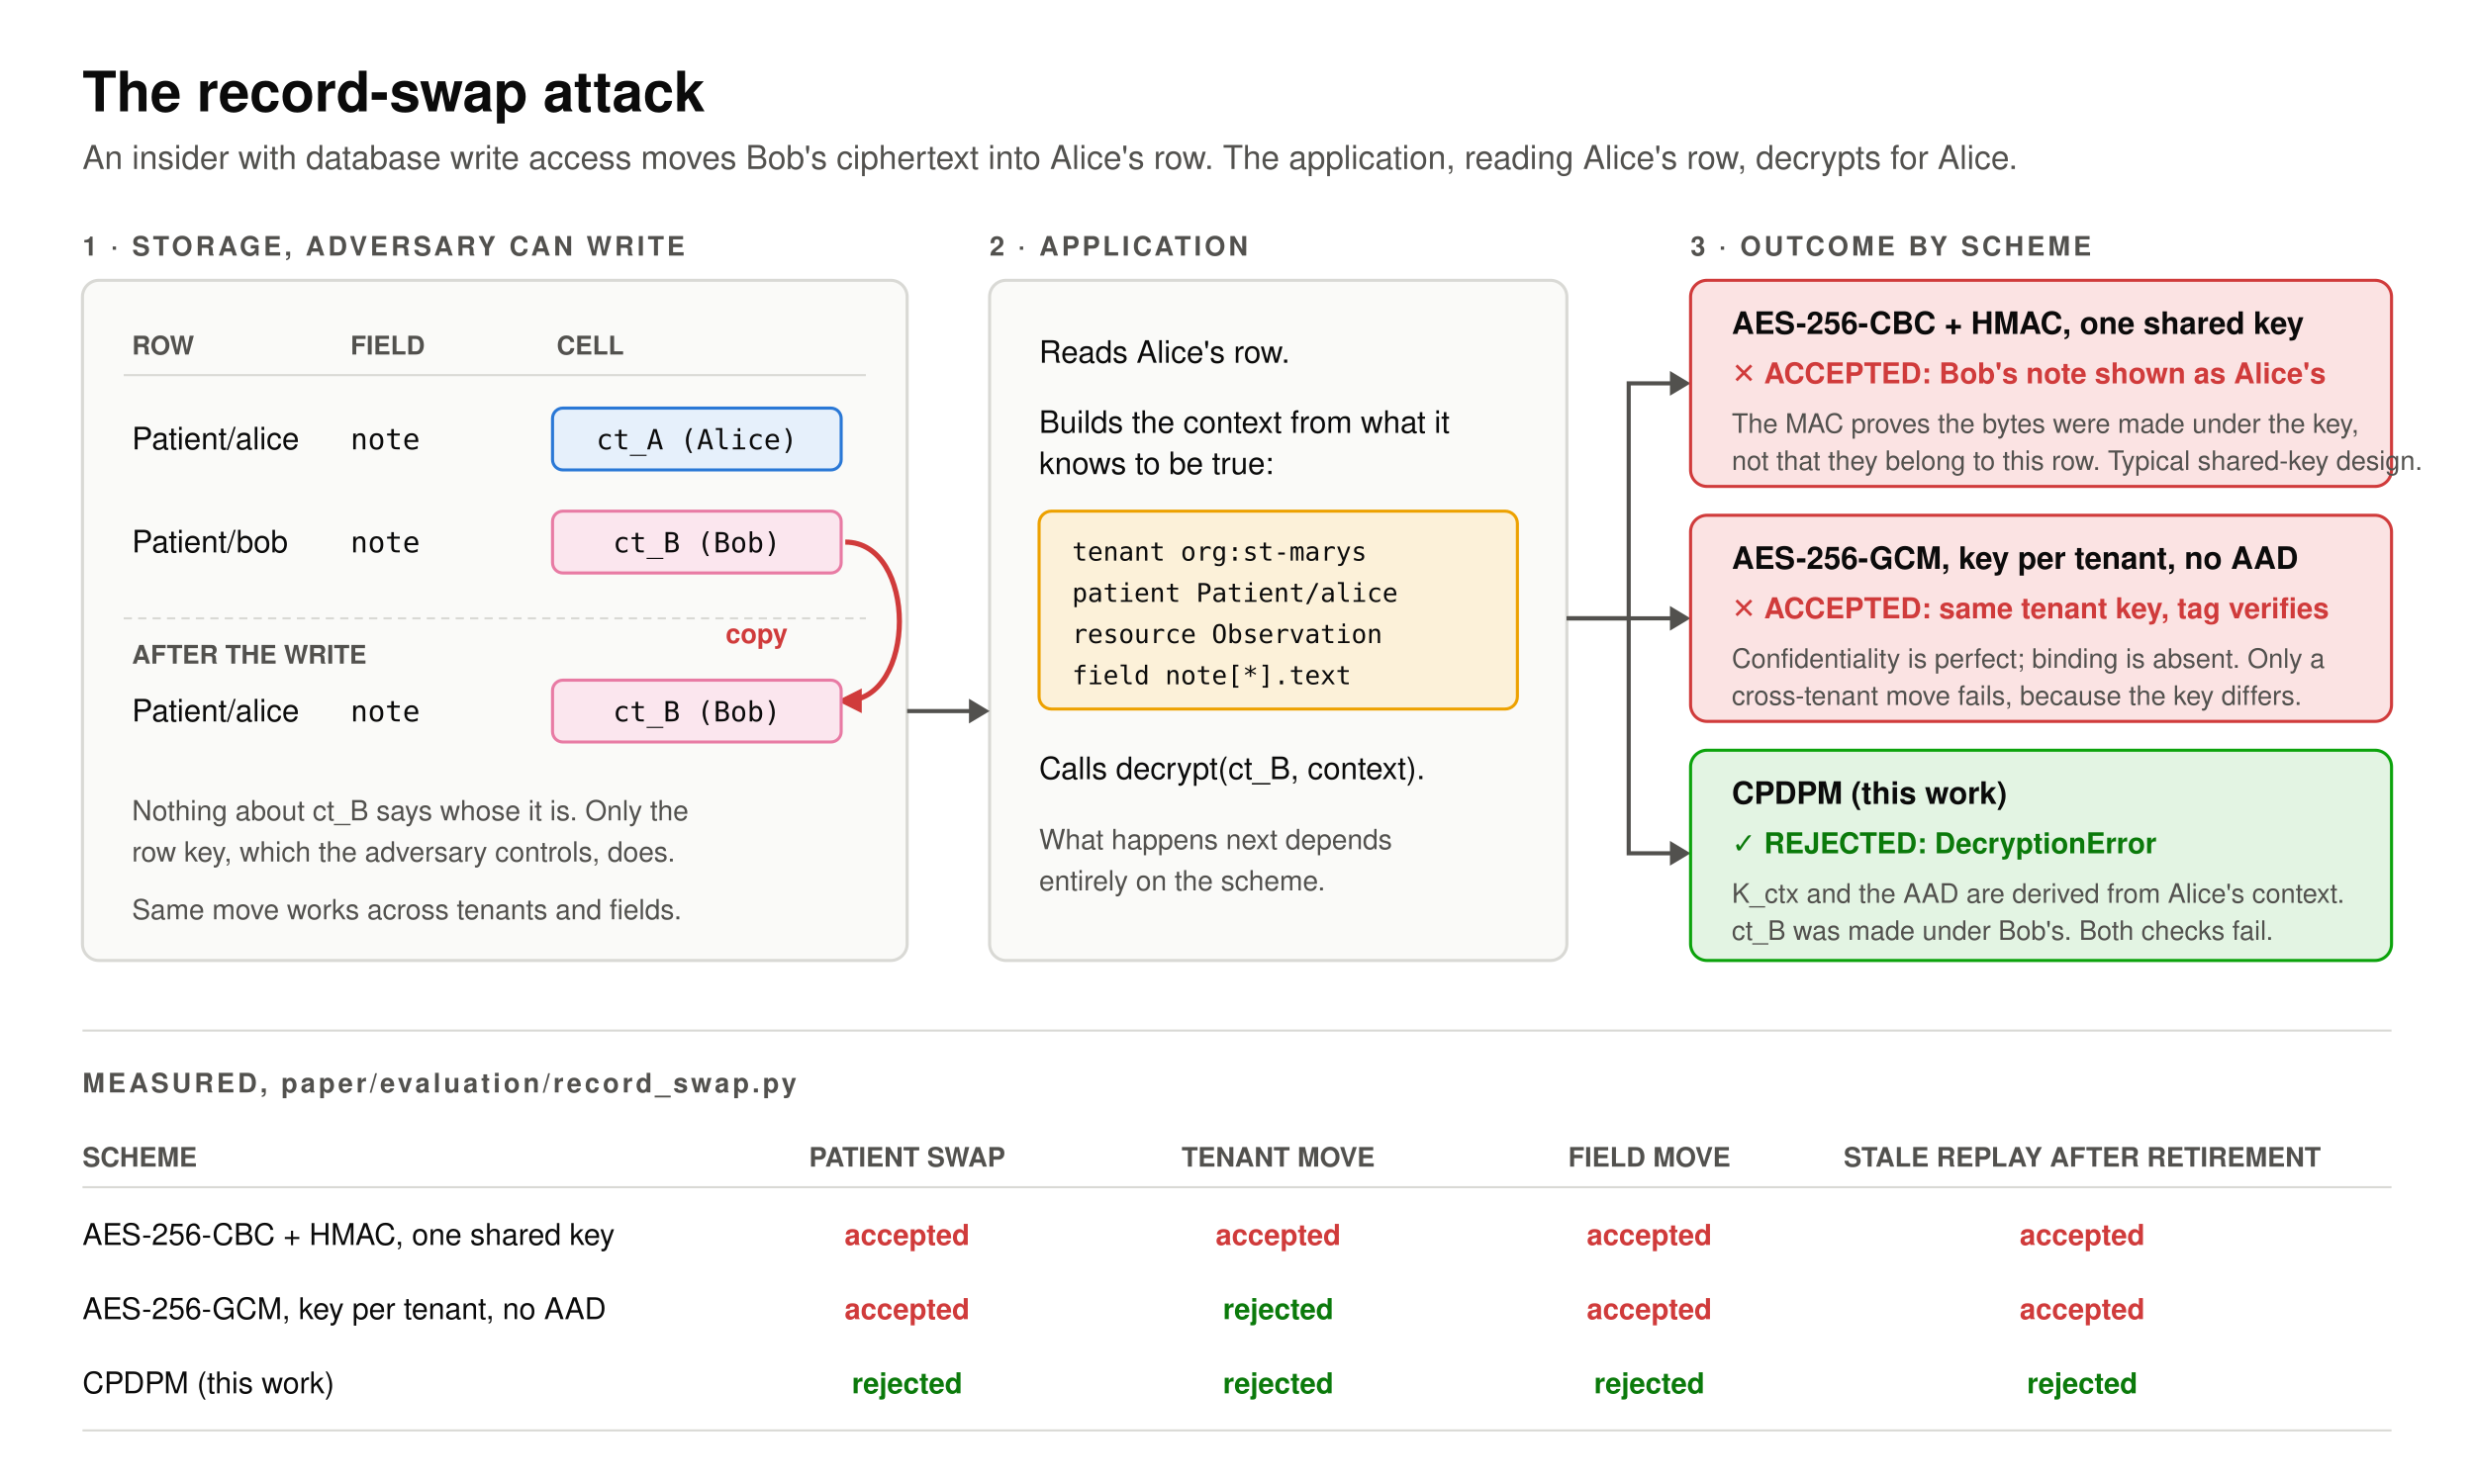
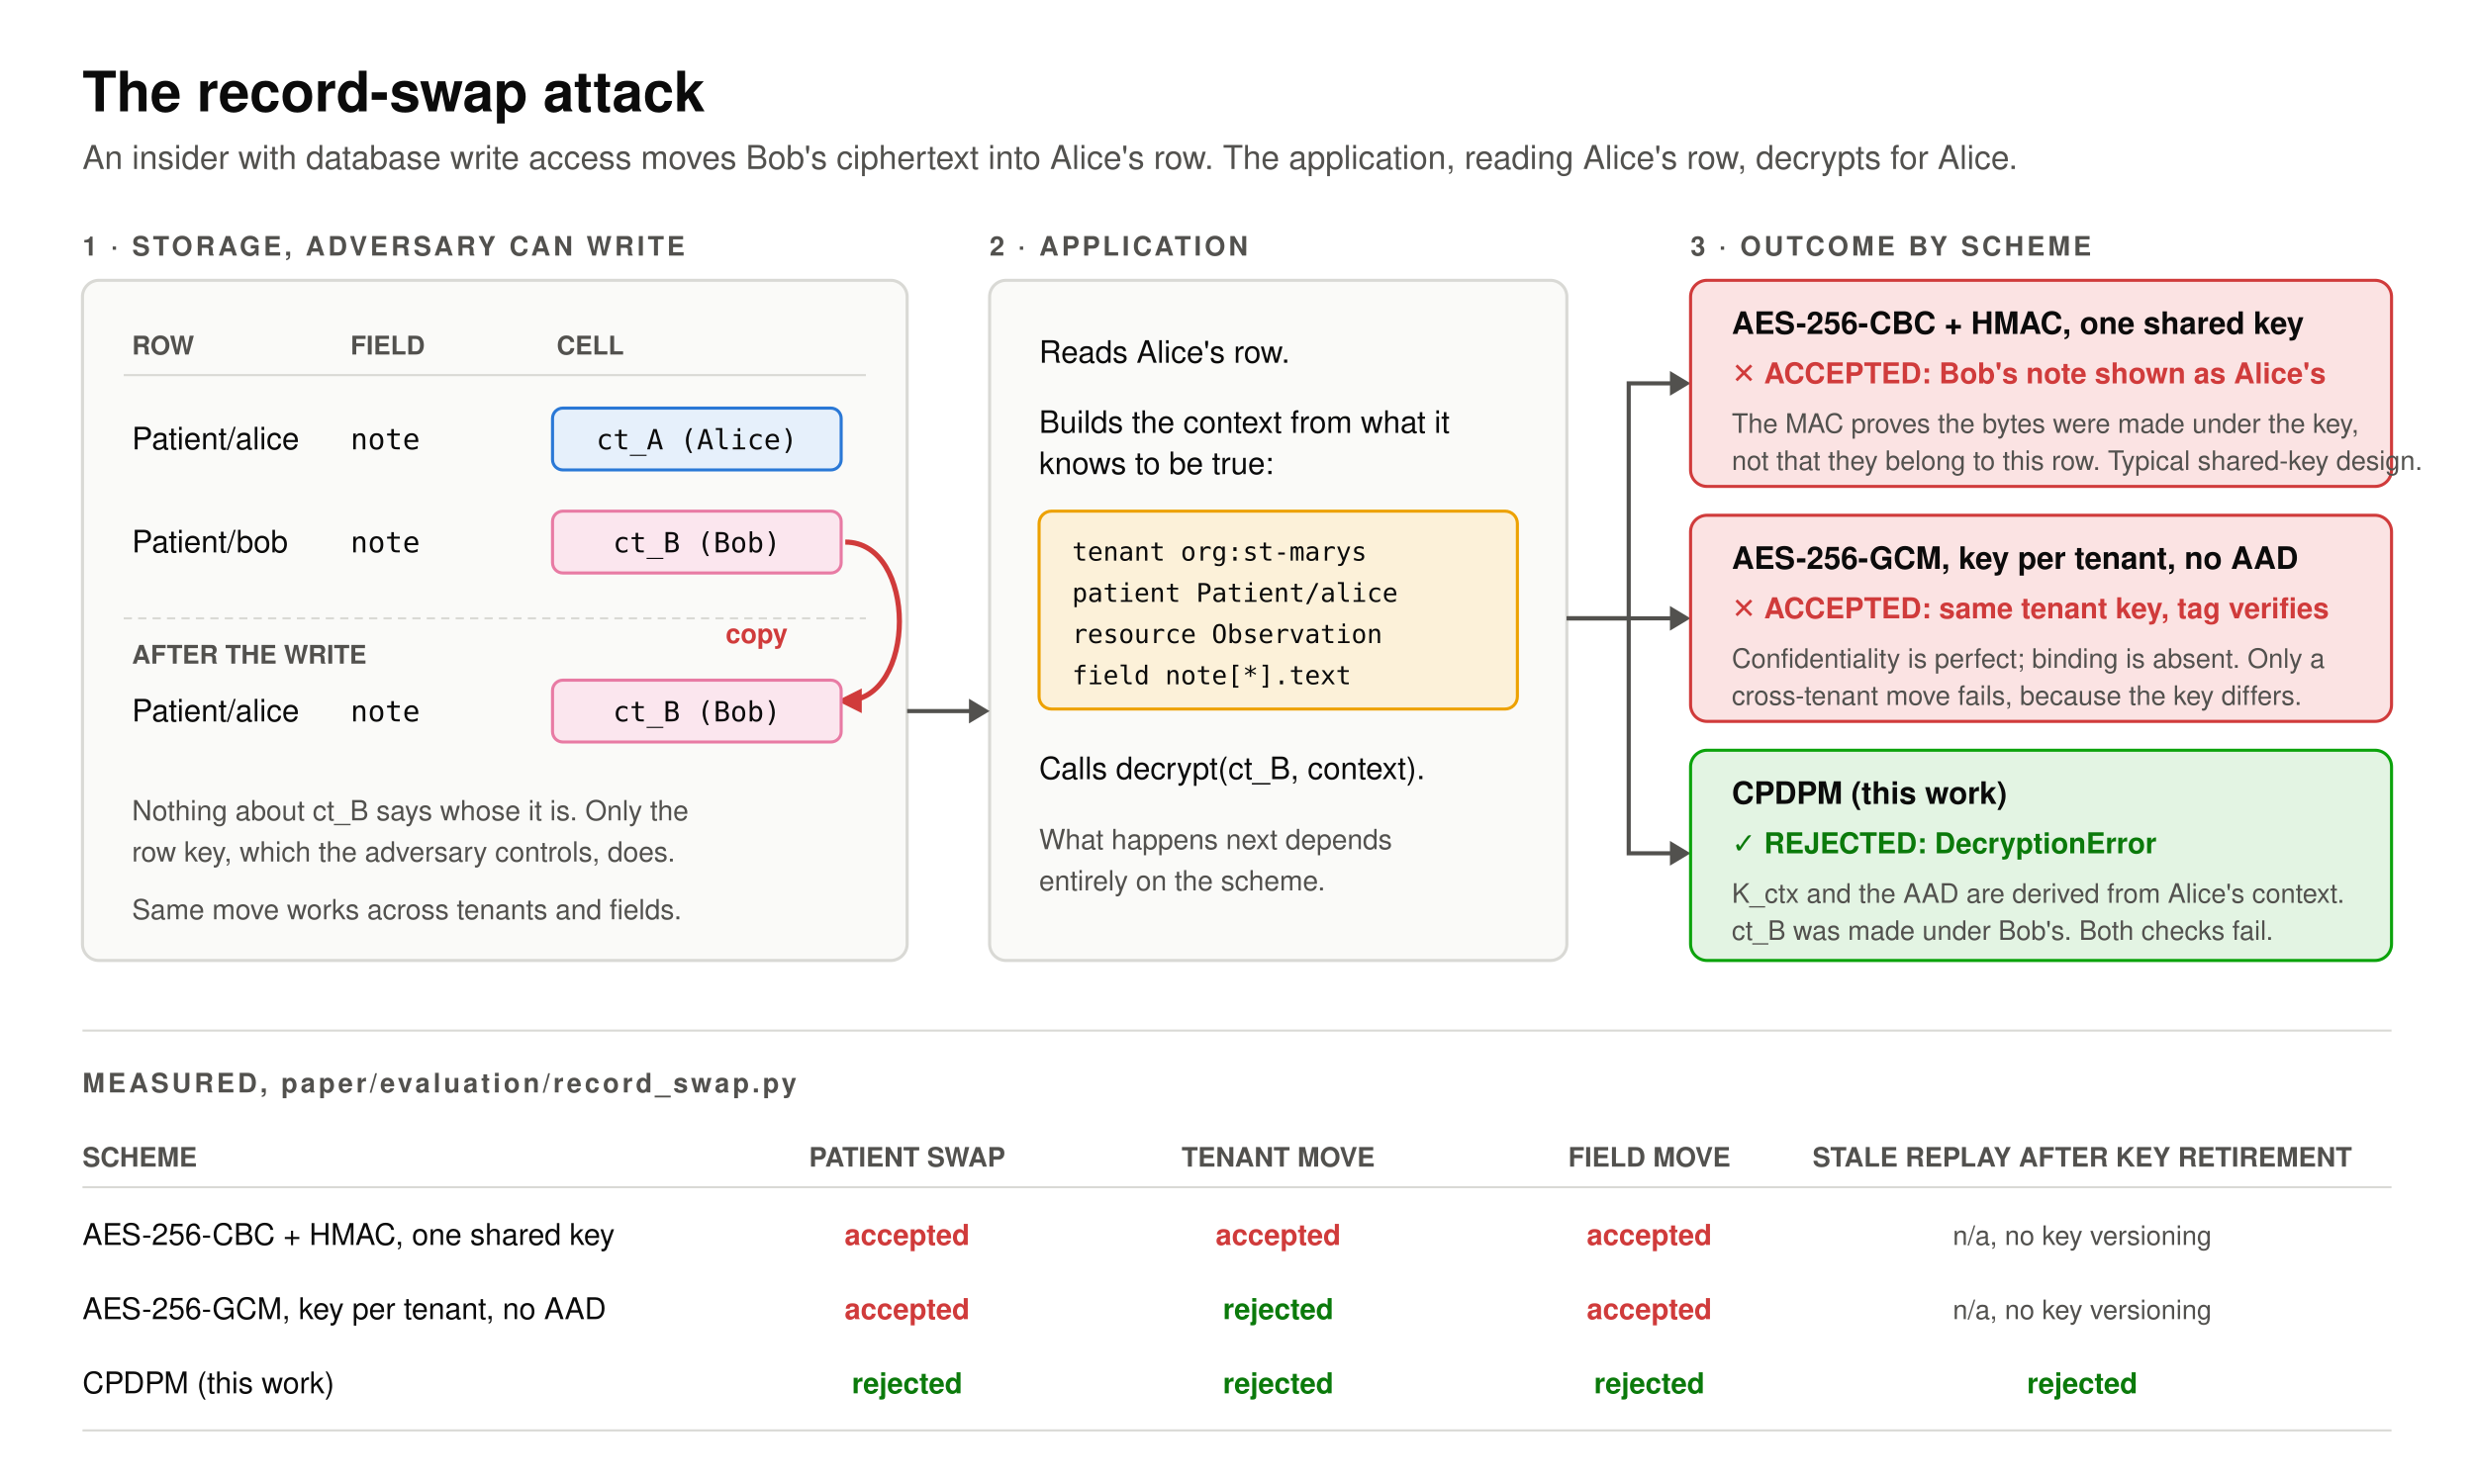
<svg xmlns="http://www.w3.org/2000/svg" width="1200" height="720" viewBox="0 0 1200 720" font-family="Helvetica Neue, Helvetica, Arial, sans-serif">
  <rect width="1200" height="720" fill="#ffffff" />
  <text x="40" y="54" font-size="27" font-weight="700" fill="#0b0b0b">The record-swap attack</text>
  <text x="40" y="82" font-size="16" fill="#52514e">An insider with database write access moves Bob's ciphertext into Alice's row. The application, reading Alice's row, decrypts for Alice.</text>
  <text x="40" y="124" font-size="13" font-weight="700" fill="#52514e" letter-spacing="1.5">1 · STORAGE, ADVERSARY CAN WRITE</text>
  <rect x="40" y="136" width="400" height="330" rx="8" fill="#fafaf8" stroke="#d9d9d5" stroke-width="1.5" />
  <text x="64" y="172" font-size="12.5" font-weight="700" fill="#52514e">ROW</text>
  <text x="170" y="172" font-size="12.5" font-weight="700" fill="#52514e">FIELD</text>
  <text x="270" y="172" font-size="12.5" font-weight="700" fill="#52514e">CELL</text>
  <line x1="60" y1="182" x2="420" y2="182" stroke="#d9d9d5" stroke-width="1" />
  <text x="64" y="218" font-size="15" fill="#0b0b0b">Patient/alice</text>
  <text x="170" y="218" font-size="14" font-family="Menlo, Consolas, monospace" fill="#0b0b0b">note</text>
  <rect x="268" y="198" width="140" height="30" rx="5" fill="#e6f0fb" stroke="#2a78d6" stroke-width="1.5" />
  <text x="338" y="218" font-size="13.5" font-family="Menlo, Consolas, monospace" fill="#0b0b0b" text-anchor="middle">ct_A (Alice)</text>
  <text x="64" y="268" font-size="15" fill="#0b0b0b">Patient/bob</text>
  <text x="170" y="268" font-size="14" font-family="Menlo, Consolas, monospace" fill="#0b0b0b">note</text>
  <rect x="268" y="248" width="140" height="30" rx="5" fill="#fbe6ee" stroke="#e87ba4" stroke-width="1.5" />
  <text x="338" y="268" font-size="13.5" font-family="Menlo, Consolas, monospace" fill="#0b0b0b" text-anchor="middle">ct_B (Bob)</text>
  <path d="M410,263 C445,263 445,340 410,340" fill="none" stroke="#d03b3b" stroke-width="2.5" />
  <polygon points="418,334 418,346 406,340" fill="#d03b3b" />
  <text x="352" y="312" font-size="13" font-weight="700" fill="#d03b3b">copy</text>
  <line x1="60" y1="300" x2="420" y2="300" stroke="#d9d9d5" stroke-width="1" stroke-dasharray="4 3" />
  <text x="64" y="322" font-size="12.5" font-weight="700" fill="#52514e">AFTER THE WRITE</text>
  <text x="64" y="350" font-size="15" fill="#0b0b0b">Patient/alice</text>
  <text x="170" y="350" font-size="14" font-family="Menlo, Consolas, monospace" fill="#0b0b0b">note</text>
  <rect x="268" y="330" width="140" height="30" rx="5" fill="#fbe6ee" stroke="#e87ba4" stroke-width="1.5" />
  <text x="338" y="350" font-size="13.5" font-family="Menlo, Consolas, monospace" fill="#0b0b0b" text-anchor="middle">ct_B (Bob)</text>
  <text x="64" y="398" font-size="13.5" fill="#52514e">Nothing about ct_B says whose it is. Only the</text>
  <text x="64" y="418" font-size="13.5" fill="#52514e">row key, which the adversary controls, does.</text>
  <text x="64" y="446" font-size="13.5" fill="#52514e">Same move works across tenants and fields.</text>
  <text x="480" y="124" font-size="13" font-weight="700" fill="#52514e" letter-spacing="1.5">2 · APPLICATION</text>
  <rect x="480" y="136" width="280" height="330" rx="8" fill="#fafaf8" stroke="#d9d9d5" stroke-width="1.5" />
  <text x="504" y="176" font-size="15" fill="#0b0b0b">Reads Alice's row.</text>
  <text x="504" y="210" font-size="15" fill="#0b0b0b">Builds the context from what it</text>
  <text x="504" y="230" font-size="15" fill="#0b0b0b">knows to be true:</text>
  <rect x="504" y="248" width="232" height="96" rx="6" fill="#fcf1d9" stroke="#eda100" stroke-width="1.5" />
  <text x="520" y="272" font-size="12.5" font-family="Menlo, Consolas, monospace" fill="#0b0b0b">tenant     org:st-marys</text>
  <text x="520" y="292" font-size="12.5" font-family="Menlo, Consolas, monospace" fill="#0b0b0b">patient    Patient/alice</text>
  <text x="520" y="312" font-size="12.5" font-family="Menlo, Consolas, monospace" fill="#0b0b0b">resource   Observation</text>
  <text x="520" y="332" font-size="12.5" font-family="Menlo, Consolas, monospace" fill="#0b0b0b">field      note[*].text</text>
  <text x="504" y="378" font-size="15" fill="#0b0b0b">Calls decrypt(ct_B, context).</text>
  <text x="504" y="412" font-size="13.5" fill="#52514e">What happens next depends</text>
  <text x="504" y="432" font-size="13.5" fill="#52514e">entirely on the scheme.</text>
  <line x1="440" y1="345" x2="472" y2="345" stroke="#52514e" stroke-width="2" />
  <polygon points="470,339 470,351 480,345" fill="#52514e" />
  <polyline points="760,300 790,300 790,186 812,186" fill="none" stroke="#52514e" stroke-width="2" />
  <polygon points="810,180 810,192 820,186" fill="#52514e" />
  <polyline points="760,300 790,300 790,300 812,300" fill="none" stroke="#52514e" stroke-width="2" />
  <polygon points="810,294 810,306 820,300" fill="#52514e" />
  <polyline points="760,300 790,300 790,414 812,414" fill="none" stroke="#52514e" stroke-width="2" />
  <polygon points="810,408 810,420 820,414" fill="#52514e" />
  <text x="820" y="124" font-size="13" font-weight="700" fill="#52514e" letter-spacing="1.5">3 · OUTCOME BY SCHEME</text>
  <rect x="820" y="136" width="340" height="100" rx="8" fill="#fbe3e3" stroke="#d03b3b" stroke-width="1.5" />
  <text x="840" y="162" font-size="15" font-weight="700" fill="#0b0b0b">AES-256-CBC + HMAC, one shared key</text>
  <text x="840" y="186" font-size="14" font-weight="700" fill="#d03b3b">✕ ACCEPTED: Bob's note shown as Alice's</text>
  <text x="840" y="210" font-size="13" fill="#52514e">The MAC proves the bytes were made under the key,</text>
  <text x="840" y="228" font-size="13" fill="#52514e">not that they belong to this row. Typical shared-key design.</text>
  <rect x="820" y="250" width="340" height="100" rx="8" fill="#fbe3e3" stroke="#d03b3b" stroke-width="1.5" />
  <text x="840" y="276" font-size="15" font-weight="700" fill="#0b0b0b">AES-256-GCM, key per tenant, no AAD</text>
  <text x="840" y="300" font-size="14" font-weight="700" fill="#d03b3b">✕ ACCEPTED: same tenant key, tag verifies</text>
  <text x="840" y="324" font-size="13" fill="#52514e">Confidentiality is perfect; binding is absent. Only a</text>
  <text x="840" y="342" font-size="13" fill="#52514e">cross-tenant move fails, because the key differs.</text>
  <rect x="820" y="364" width="340" height="102" rx="8" fill="#e3f4e3" stroke="#0ca30c" stroke-width="1.5" />
  <text x="840" y="390" font-size="15" font-weight="700" fill="#0b0b0b">CPDPM (this work)</text>
  <text x="840" y="414" font-size="14" font-weight="700" fill="#0b7a0b">✓ REJECTED: DecryptionError</text>
  <text x="840" y="438" font-size="13" fill="#52514e">K_ctx and the AAD are derived from Alice's context.</text>
  <text x="840" y="456" font-size="13" fill="#52514e">ct_B was made under Bob's. Both checks fail.</text>
  <line x1="40" y1="500" x2="1160" y2="500" stroke="#d9d9d5" stroke-width="1" />
  <text x="40" y="530" font-size="13" font-weight="700" fill="#52514e" letter-spacing="1.5">MEASURED, paper/evaluation/record_swap.py</text>
  <text x="40" y="566" font-size="13" font-weight="700" fill="#52514e">SCHEME</text>
  <text x="440" y="566" font-size="13" font-weight="700" fill="#52514e" text-anchor="middle">PATIENT SWAP</text>
  <text x="620" y="566" font-size="13" font-weight="700" fill="#52514e" text-anchor="middle">TENANT MOVE</text>
  <text x="800" y="566" font-size="13" font-weight="700" fill="#52514e" text-anchor="middle">FIELD MOVE</text>
-   <text x="1010" y="566" font-size="13" font-weight="700" fill="#52514e" text-anchor="middle">STALE REPLAY AFTER RETIREMENT</text>
+   <text x="1010" y="566" font-size="13" font-weight="700" fill="#52514e" text-anchor="middle">STALE REPLAY AFTER KEY RETIREMENT</text>
  <line x1="40" y1="576" x2="1160" y2="576" stroke="#d9d9d5" stroke-width="1" />
  <text x="40" y="604" font-size="14.5" fill="#0b0b0b">AES-256-CBC + HMAC, one shared key</text>
  <text x="440" y="604" font-size="14" font-weight="700" fill="#d03b3b" text-anchor="middle">accepted</text>
  <text x="620" y="604" font-size="14" font-weight="700" fill="#d03b3b" text-anchor="middle">accepted</text>
  <text x="800" y="604" font-size="14" font-weight="700" fill="#d03b3b" text-anchor="middle">accepted</text>
-   <text x="1010" y="604" font-size="14" font-weight="700" fill="#d03b3b" text-anchor="middle">accepted</text>
+   <text x="1010" y="604" font-size="13" fill="#52514e" text-anchor="middle">n/a, no key versioning</text>
  <text x="40" y="640" font-size="14.5" fill="#0b0b0b">AES-256-GCM, key per tenant, no AAD</text>
  <text x="440" y="640" font-size="14" font-weight="700" fill="#d03b3b" text-anchor="middle">accepted</text>
  <text x="620" y="640" font-size="14" font-weight="700" fill="#0b7a0b" text-anchor="middle">rejected</text>
  <text x="800" y="640" font-size="14" font-weight="700" fill="#d03b3b" text-anchor="middle">accepted</text>
-   <text x="1010" y="640" font-size="14" font-weight="700" fill="#d03b3b" text-anchor="middle">accepted</text>
+   <text x="1010" y="640" font-size="13" fill="#52514e" text-anchor="middle">n/a, no key versioning</text>
  <text x="40" y="676" font-size="14.5" fill="#0b0b0b">CPDPM (this work)</text>
  <text x="440" y="676" font-size="14" font-weight="700" fill="#0b7a0b" text-anchor="middle">rejected</text>
  <text x="620" y="676" font-size="14" font-weight="700" fill="#0b7a0b" text-anchor="middle">rejected</text>
  <text x="800" y="676" font-size="14" font-weight="700" fill="#0b7a0b" text-anchor="middle">rejected</text>
  <text x="1010" y="676" font-size="14" font-weight="700" fill="#0b7a0b" text-anchor="middle">rejected</text>
  <line x1="40" y1="694" x2="1160" y2="694" stroke="#d9d9d5" stroke-width="1" />
</svg>
